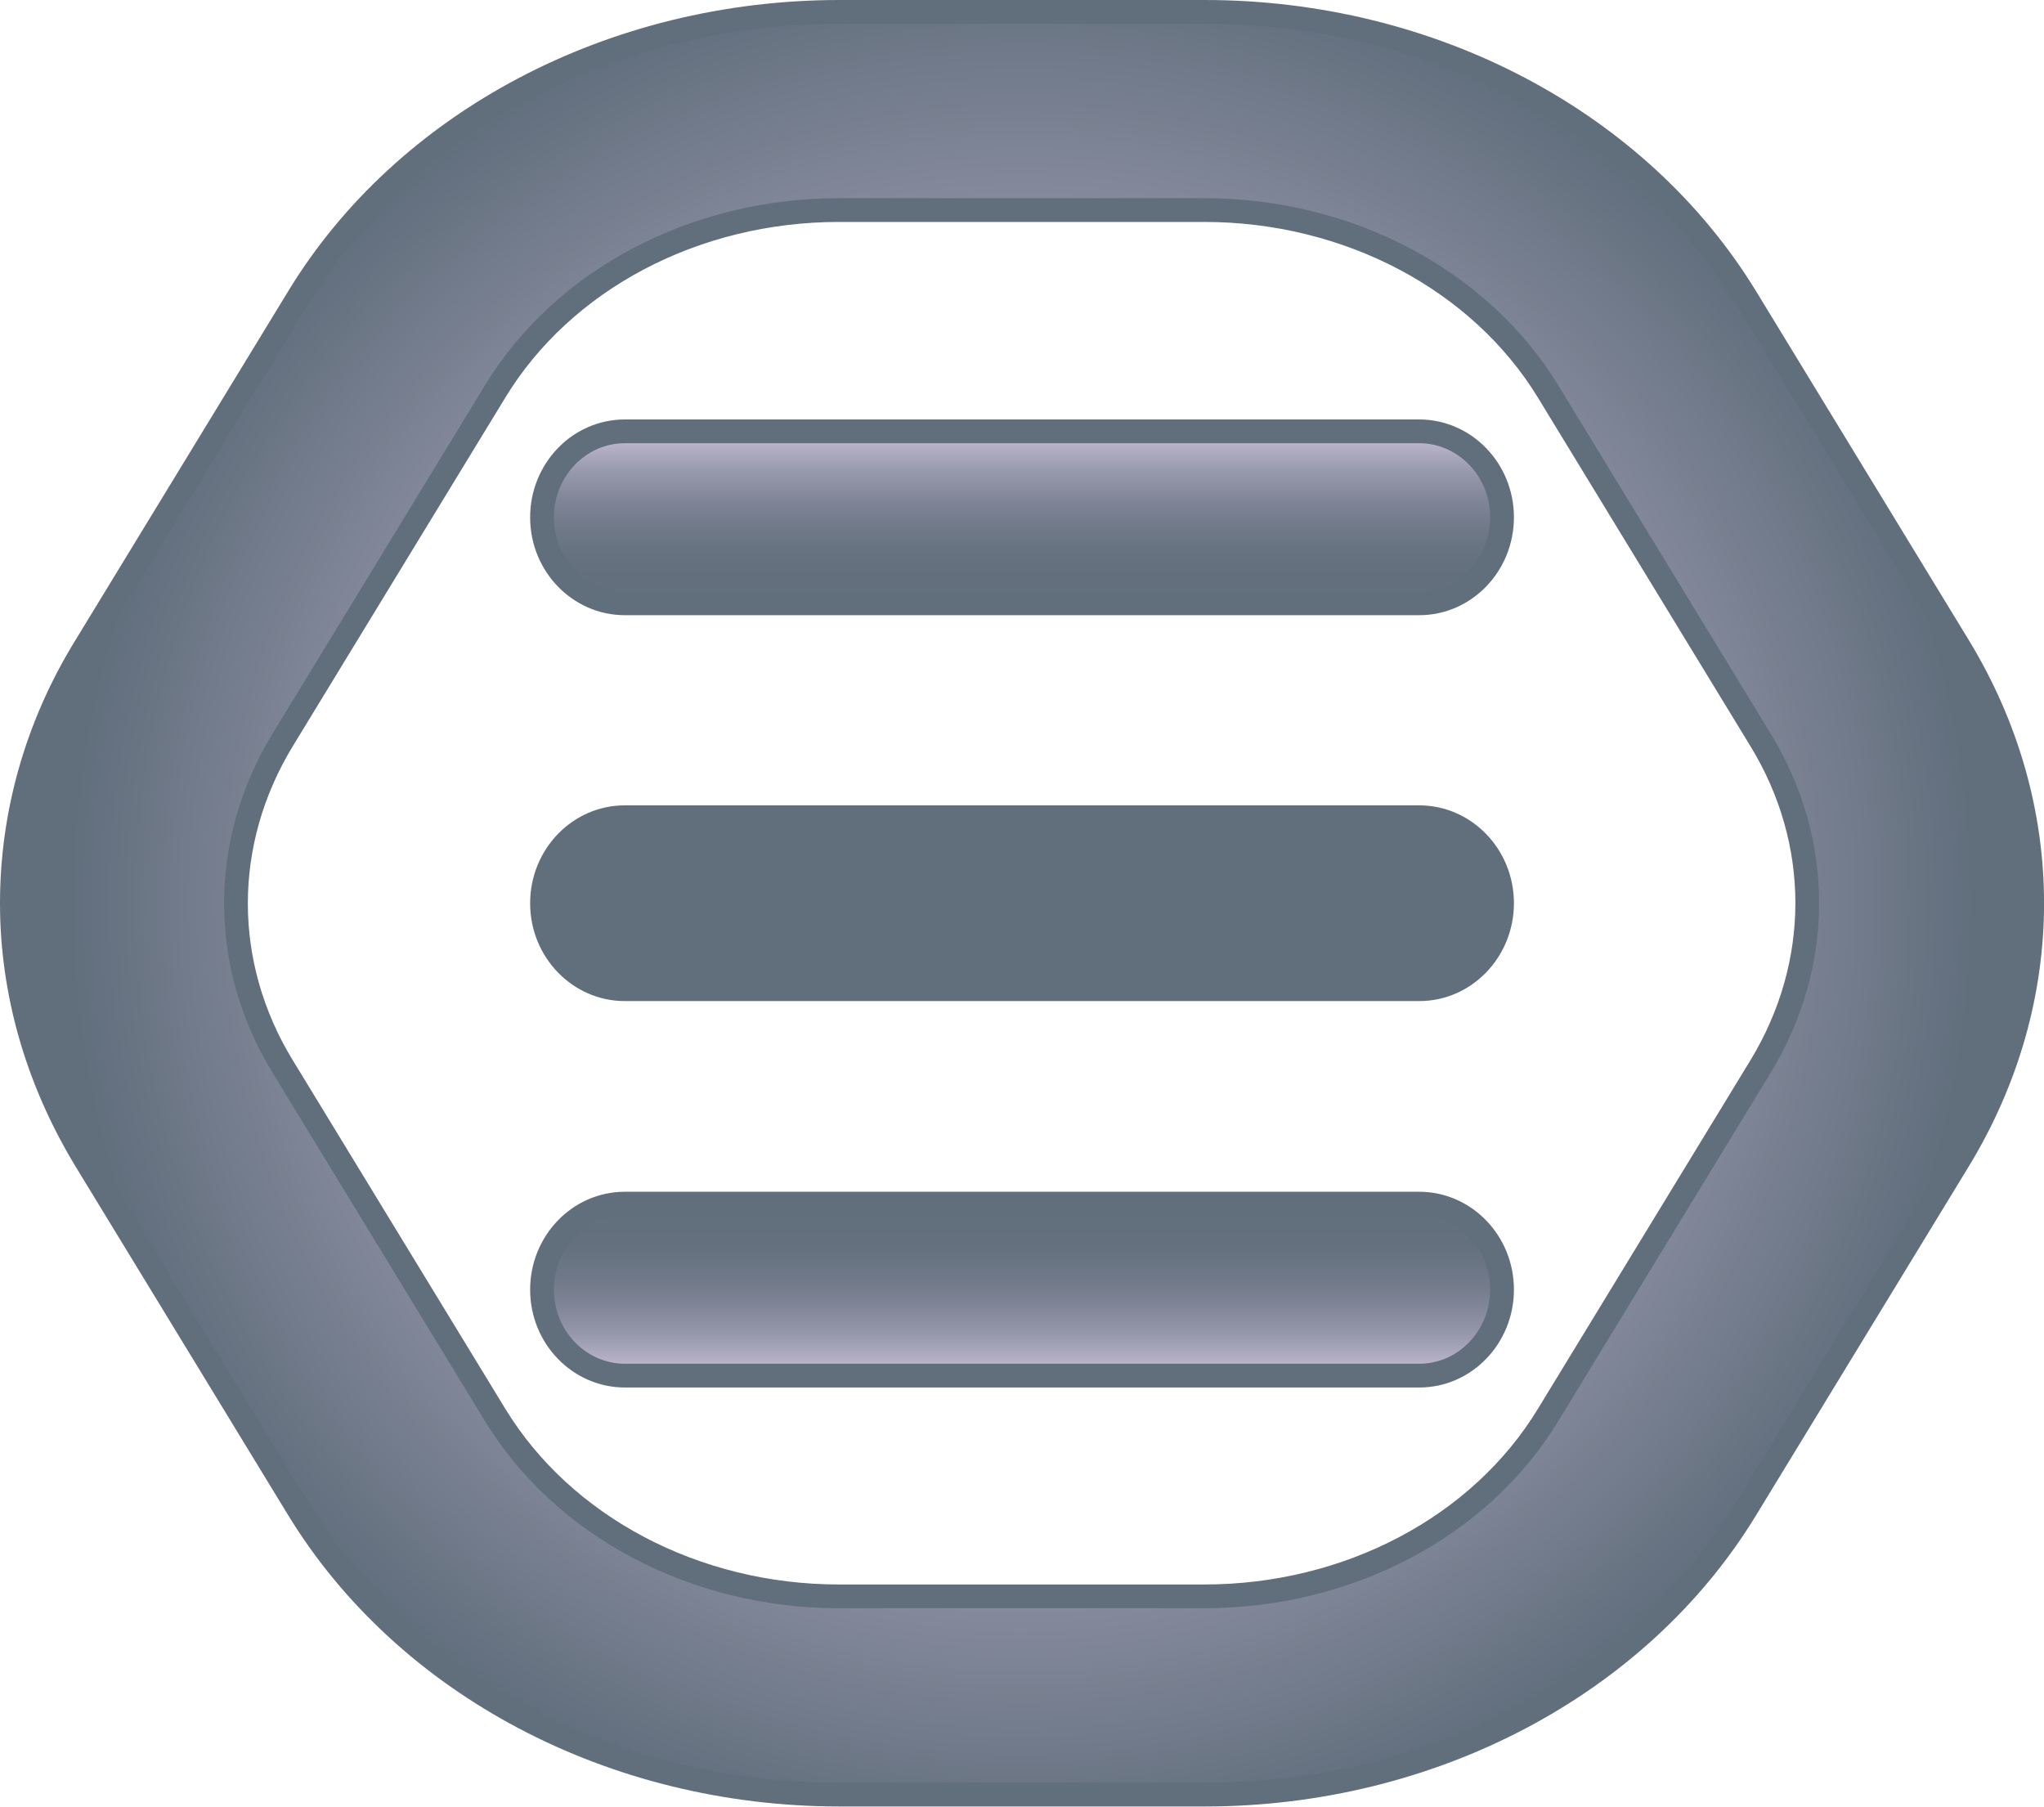
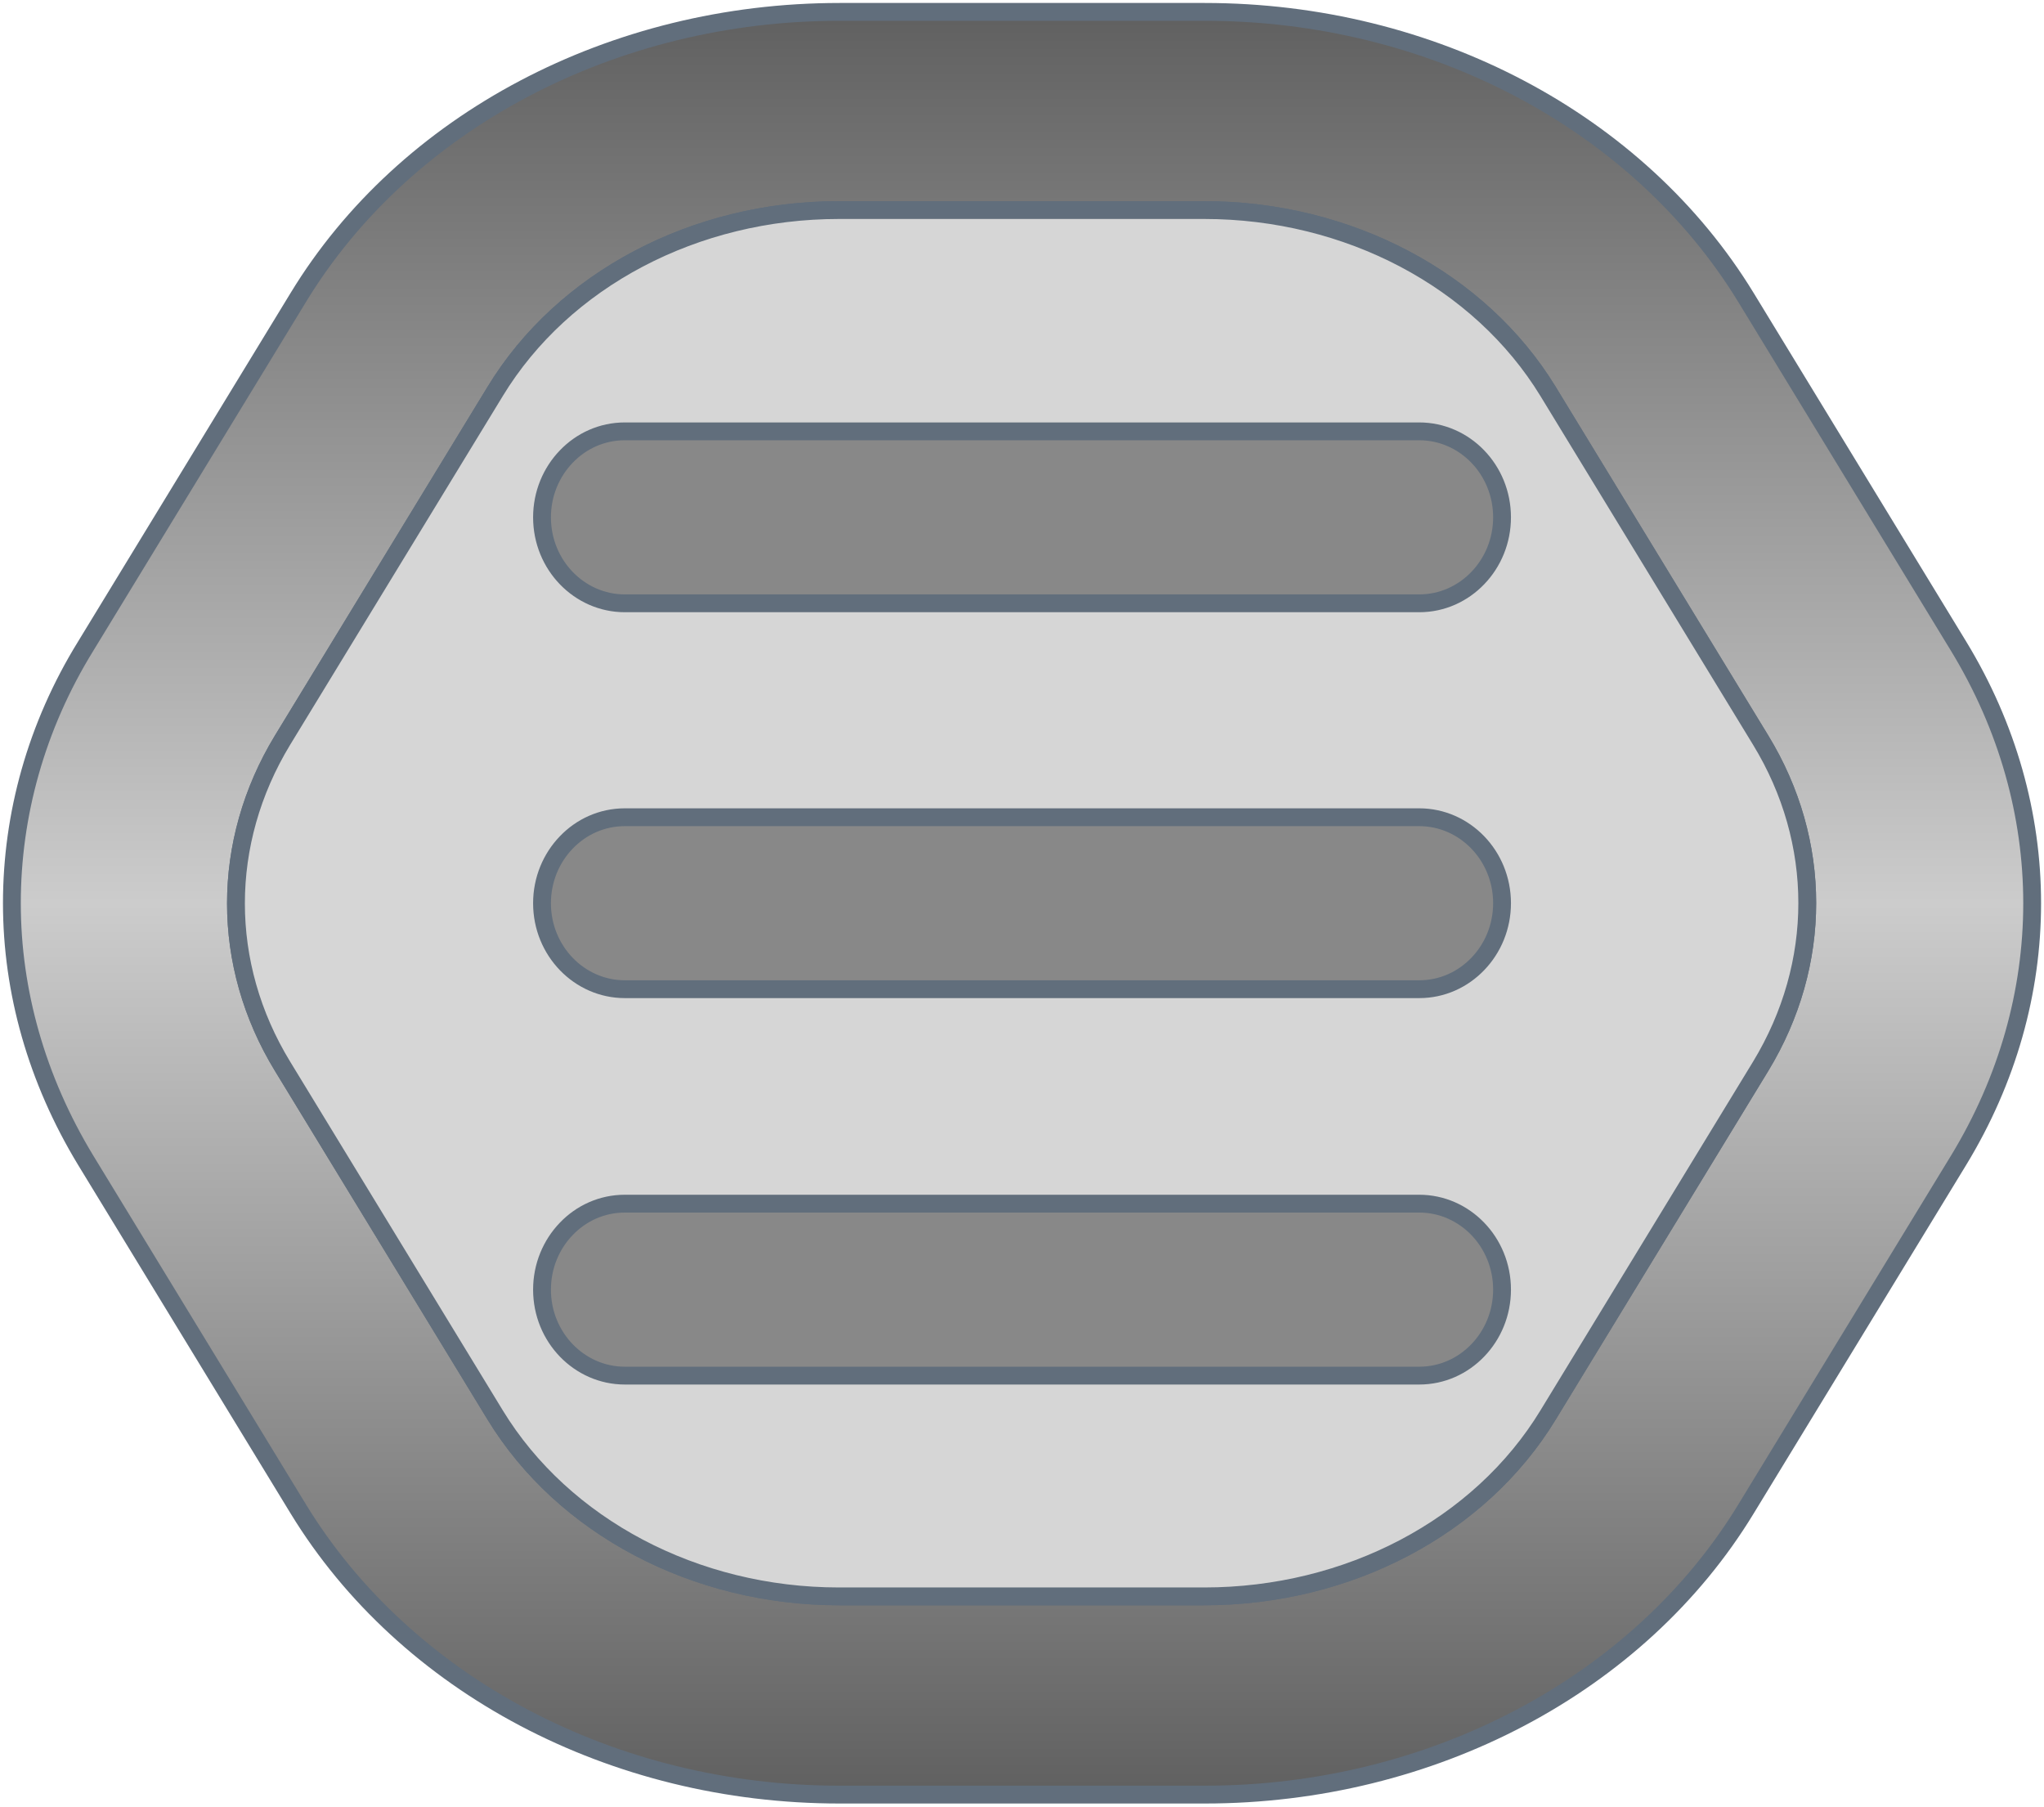
<svg xmlns="http://www.w3.org/2000/svg" id="MENU" version="1.1" viewBox="0 0 344 304">
  <defs>
    <style>
      .st0 {
-         fill: url(#radial-gradient);
+         fill: #d6d6d6;
      }

-       .st0, .st1, .st2, .st3 {
+       .st0, .st1, .st2 {
+         stroke-miterlimit: 10;
+       }
+ 
+       .st0, .st2 {
        stroke: #616e7c;
-         stroke-miterlimit: 10;
-         stroke-width: 4px;
+         stroke-width: 3px;
      }

      .st1 {
-         fill: #616e7c;
+         fill: #888;
+         stroke: #888;
+         stroke-width: 6px;
      }

      .st2 {
        fill: url(#linear-gradient);
      }
- 
-       .st3 {
-         fill: url(#linear-gradient1);
-       }
    </style>
-     <linearGradient id="linear-gradient" x1="-2742.85" y1="2341.08" x2="-2770.67" y2="2341.08" gradientTransform="translate(-2075.43 -2650) rotate(-90) scale(1.04 .96)" gradientUnits="userSpaceOnUse">
-       <stop offset="0" stop-color="#616e7c" />
-       <stop offset=".23" stop-color="#64707e" />
-       <stop offset=".42" stop-color="#6e7887" />
-       <stop offset=".59" stop-color="#7f8596" />
-       <stop offset=".76" stop-color="#9698ab" />
-       <stop offset=".91" stop-color="#b5b0c5" />
-       <stop offset="1" stop-color="#cbc2d9" />
+     <linearGradient id="linear-gradient" x1="172" y1="-920.01" x2="172" y2="-620" gradientTransform="translate(0 -618) scale(1 -1)" gradientUnits="userSpaceOnUse">
+       <stop offset="0" stop-color="#606060" />
+       <stop offset=".5" stop-color="#ccc" />
+       <stop offset="1" stop-color="#606060" />
    </linearGradient>
-     <linearGradient id="linear-gradient1" x1="-2770.67" y1="2215.47" x2="-2742.85" y2="2215.47" gradientTransform="translate(-1954.85 -2779.97) rotate(-90) scale(1.04 .96)" gradientUnits="userSpaceOnUse">
-       <stop offset="0" stop-color="#616e7c" />
-       <stop offset=".23" stop-color="#64707e" />
-       <stop offset=".42" stop-color="#6e7887" />
-       <stop offset=".59" stop-color="#7f8596" />
-       <stop offset=".76" stop-color="#9698ab" />
-       <stop offset=".91" stop-color="#b5b0c5" />
-       <stop offset="1" stop-color="#cbc2d9" />
-     </linearGradient>
-     <radialGradient id="radial-gradient" cx="172" cy="1076.01" fx="172" fy="1076.01" r="160.32" gradientTransform="translate(0 -924)" gradientUnits="userSpaceOnUse">
-       <stop offset="0" stop-color="#cbc2d9" />
-       <stop offset=".16" stop-color="#c2bad1" />
-       <stop offset=".43" stop-color="#a9a7bb" />
-       <stop offset=".76" stop-color="#828899" />
-       <stop offset="1" stop-color="#616e7c" />
-     </radialGradient>
  </defs>
-   <path id="Bot" class="st2" d="M105.16,202.56h133.69c7.65,0,13.94,6.44,13.94,14.47h0c0,7.94-6.2,14.47-13.94,14.47H105.16c-7.65,0-13.94-6.44-13.94-14.47h0c0-7.94,6.2-14.47,13.94-14.47h0Z" />
-   <path id="Mid" class="st1" d="M105.16,137.53h133.69c7.65,0,13.94,6.44,13.94,14.47h0c0,7.94-6.2,14.47-13.94,14.47H105.16c-7.65,0-13.94-6.44-13.94-14.47h0c0-7.94,6.2-14.47,13.94-14.47Z" />
-   <path id="Top" class="st3" d="M105.16,72.59h133.69c7.65,0,13.94,6.44,13.94,14.47h0c0,7.94-6.2,14.47-13.94,14.47H105.16c-7.65,0-13.94-6.44-13.94-14.47h0c0-7.94,6.2-14.47,13.94-14.47Z" />
-   <path id="Hexa" class="st0" d="M2,152c0-14.82,4.08-29.74,12.41-43.24l35.78-58.68C68.21,20.44,103.14,2,141.3,2h61.45c38.16,0,73.01,18.44,91.11,48.09l35.78,58.68c16.49,27.09,16.49,59.38,0,86.47l-35.78,58.68c-18.02,29.65-52.95,48.09-91.11,48.09h-61.45c-38.16,0-73.01-18.44-91.11-48.09l-35.78-58.68c-8.24-13.59-12.41-28.41-12.41-43.24h0ZM296.32,124.56l-35.78-58.68c-11.47-18.79-33.66-30.53-57.88-30.53h-61.45c-24.22,0-46.4,11.65-57.88,30.53l-35.78,58.68c-10.45,17.21-10.45,37.76,0,54.88l35.78,58.68c11.47,18.79,33.66,30.53,57.88,30.53h61.45c24.22,0,46.4-11.65,57.88-30.53l35.78-58.68c10.45-17.21,10.45-37.76,0-54.88h0Z" />
+   <path class="st1" d="M252.79,217.03c0,3.97-1.55,7.59-4.07,10.21-2.52,2.63-6,4.26-9.87,4.26H105.16c-7.65,0-13.94-6.44-13.94-14.47,0-3.97,1.55-7.59,4.07-10.21,2.51-2.63,6-4.26,9.87-4.26h133.69c7.65,0,13.94,6.44,13.94,14.47Z" />
+   <path class="st1" d="M252.79,152c0,3.97-1.55,7.59-4.07,10.21-2.52,2.63-6,4.26-9.87,4.26H105.16c-7.65,0-13.94-6.44-13.94-14.47,0-3.97,1.55-7.59,4.07-10.21,2.51-2.63,6-4.26,9.87-4.26h133.69c7.65,0,13.94,6.44,13.94,14.47Z" />
+   <path class="st1" d="M252.79,87.06c0,3.97-1.55,7.59-4.07,10.21-2.52,2.63-6,4.26-9.87,4.26H105.16c-7.65,0-13.94-6.44-13.94-14.47,0-3.97,1.55-7.59,4.07-10.21,2.51-2.63,6-4.26,9.87-4.26h133.69c7.65,0,13.94,6.44,13.94,14.47Z" />
+   <path id="Hexa" class="st2" d="M329.64,108.77l-35.78-58.68C275.76,20.44,240.91,2,202.75,2h-61.45c-38.16,0-73.09,18.44-91.11,48.08L14.41,108.76c-8.33,13.5-12.41,28.42-12.41,43.24s4.17,29.65,12.41,43.24l35.78,58.68c18.1,29.65,52.95,48.09,91.11,48.09h61.45c38.16,0,73.09-18.44,91.11-48.09l35.78-58.68c16.49-27.09,16.49-59.38,0-86.47ZM296.32,179.44l-35.78,58.68c-11.48,18.88-33.66,30.53-57.88,30.53h-61.45c-24.22,0-46.41-11.74-57.88-30.53l-35.78-58.68c-10.45-17.12-10.45-37.67,0-54.88l35.78-58.68c11.48-18.88,33.66-30.53,57.88-30.53h61.45c24.22,0,46.41,11.74,57.88,30.53l35.78,58.68c10.45,17.12,10.45,37.67,0,54.88Z" />
+   <path class="st0" d="M296.32,124.56l-35.78-58.68c-11.47-18.79-33.66-30.53-57.88-30.53h-61.45c-24.22,0-46.4,11.65-57.88,30.53l-35.78,58.68c-10.45,17.21-10.45,37.76,0,54.88l35.78,58.68c11.47,18.79,33.66,30.53,57.88,30.53h61.45c24.22,0,46.4-11.65,57.88-30.53l35.78-58.68c10.45-17.21,10.45-37.76,0-54.88ZM248.72,227.24c-2.52,2.63-6,4.26-9.87,4.26H105.16c-7.65,0-13.94-6.44-13.94-14.47,0-3.97,1.55-7.59,4.07-10.21,2.51-2.63,6-4.26,9.87-4.26h133.69c7.65,0,13.94,6.44,13.94,14.47,0,3.97-1.55,7.59-4.07,10.21ZM248.72,162.21c-2.52,2.63-6,4.26-9.87,4.26H105.16c-7.65,0-13.94-6.44-13.94-14.47,0-3.97,1.55-7.59,4.07-10.21,2.51-2.63,6-4.26,9.87-4.26h133.69c7.65,0,13.94,6.44,13.94,14.47,0,3.97-1.55,7.59-4.07,10.21ZM248.72,97.27c-2.52,2.63-6,4.26-9.87,4.26H105.16c-7.65,0-13.94-6.44-13.94-14.47,0-3.97,1.55-7.59,4.07-10.21,2.51-2.63,6-4.26,9.87-4.26h133.69c7.65,0,13.94,6.44,13.94,14.47,0,3.97-1.55,7.59-4.07,10.21Z" />
</svg>
